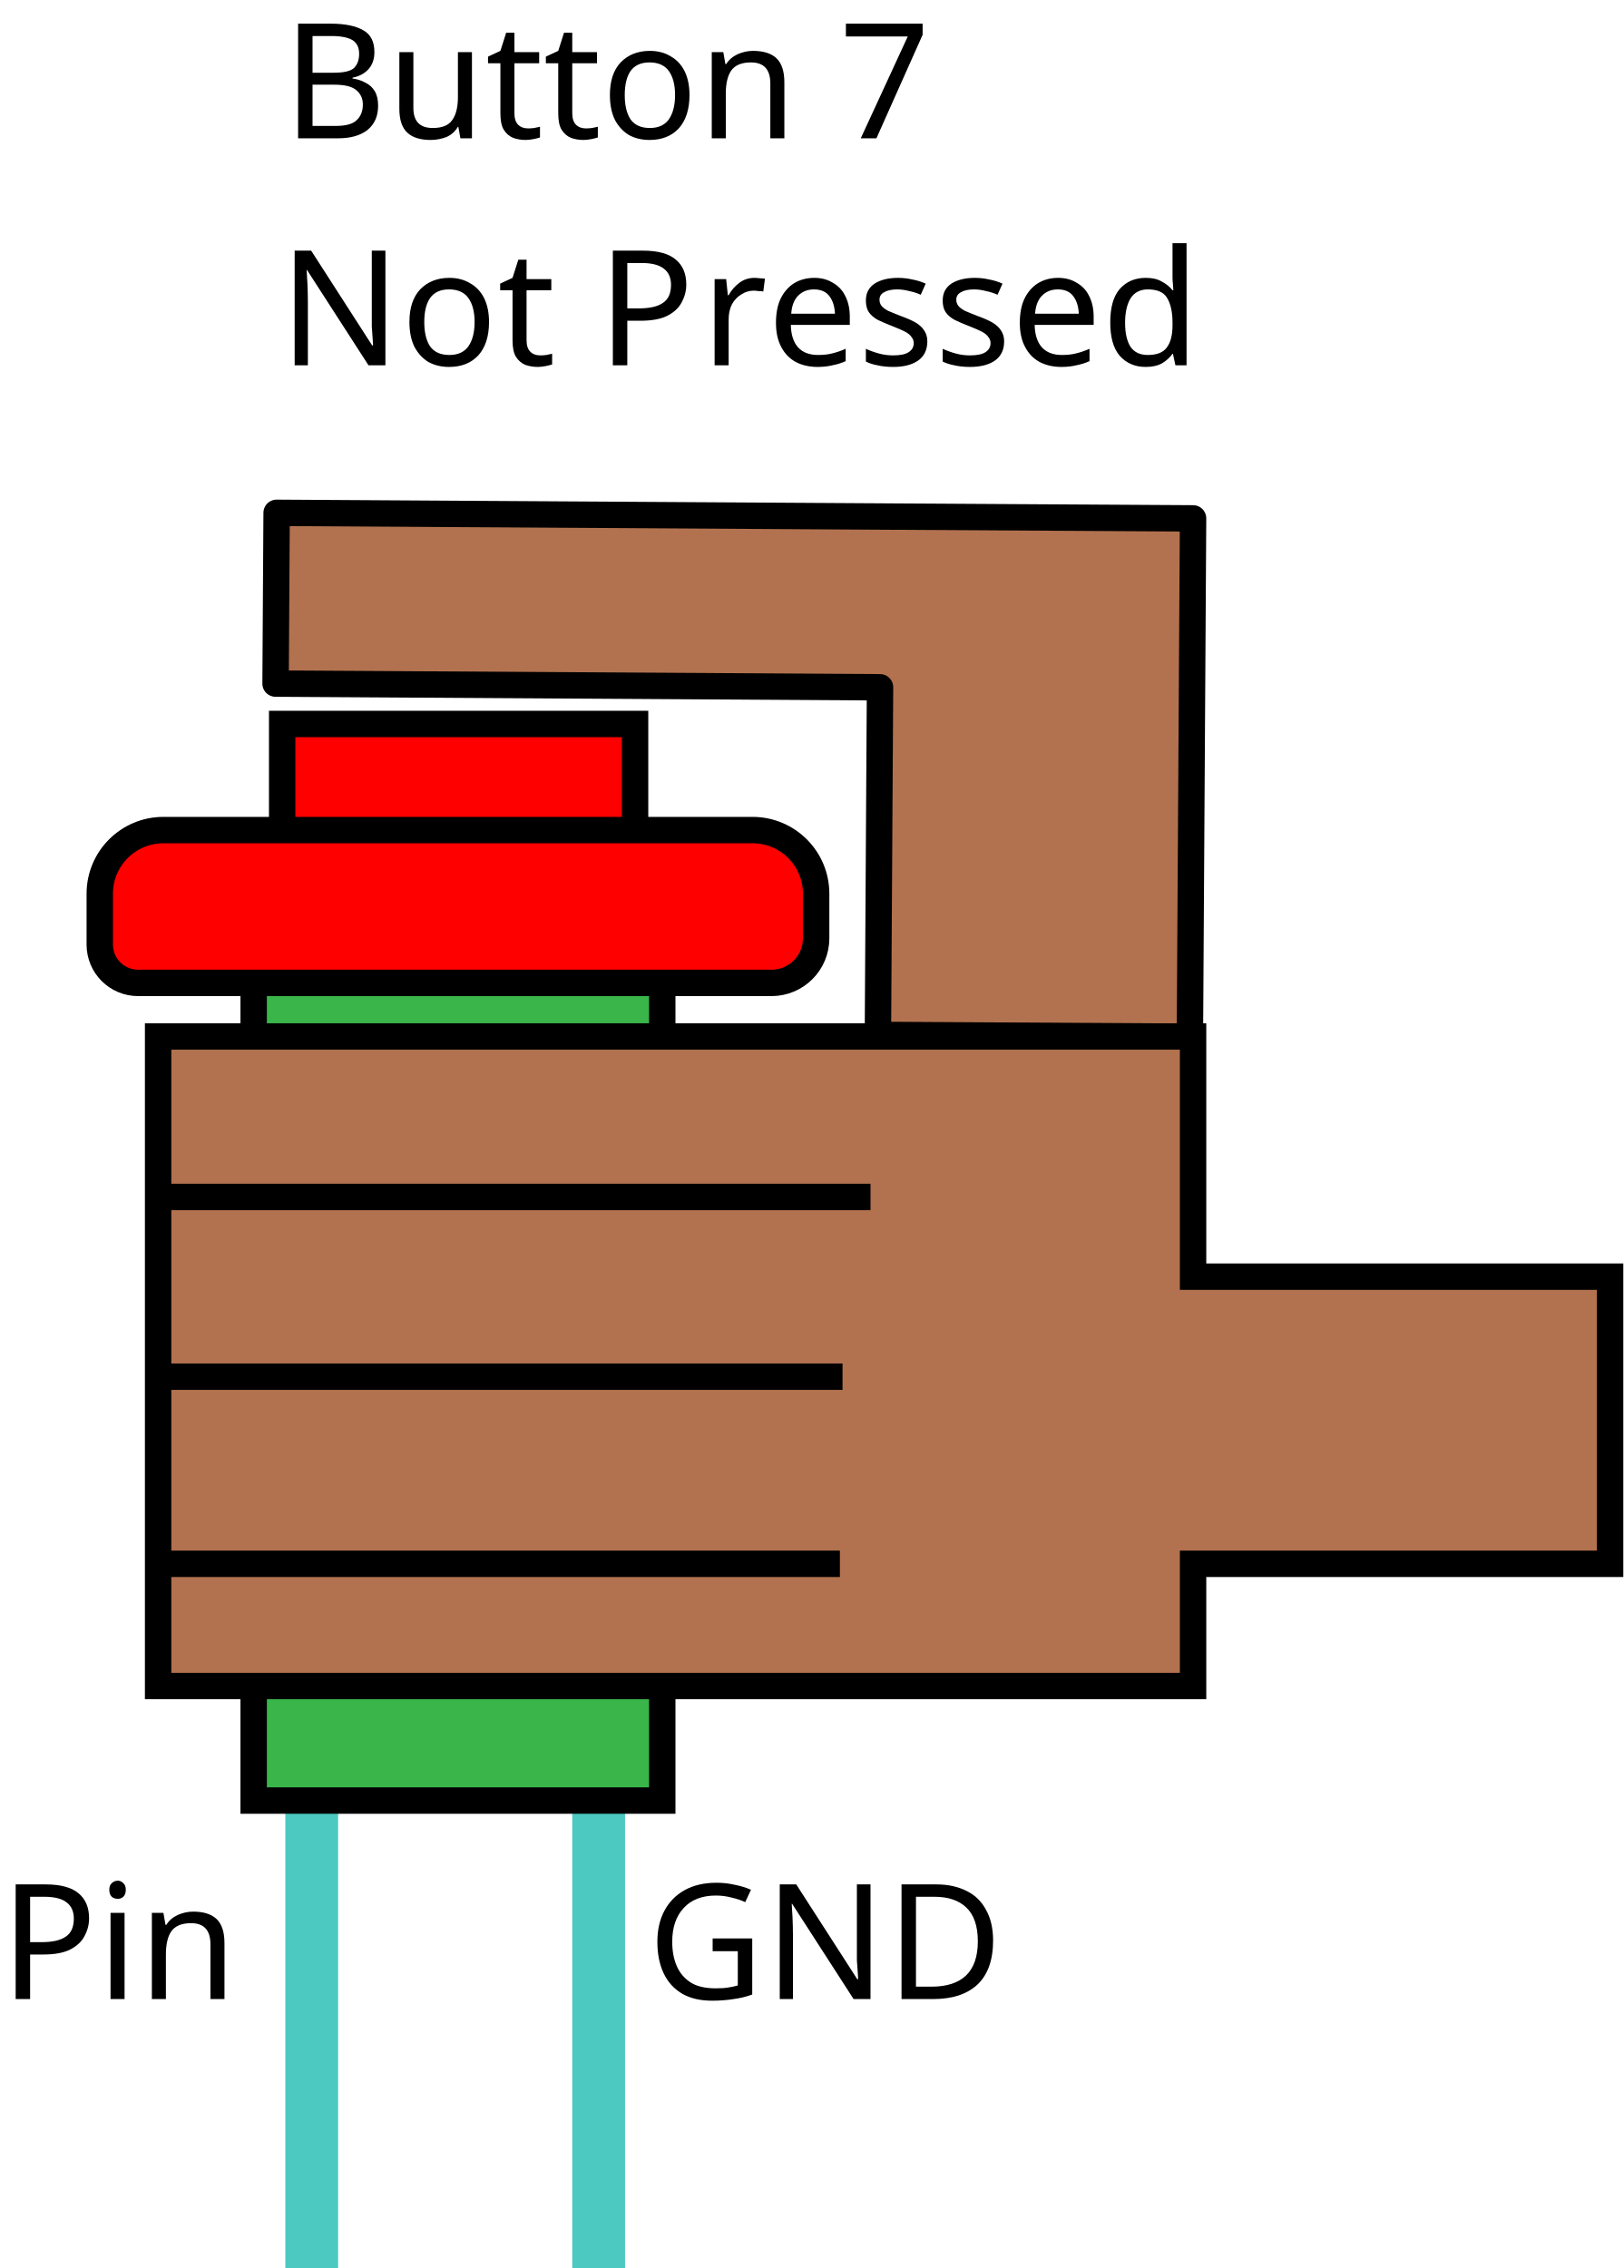
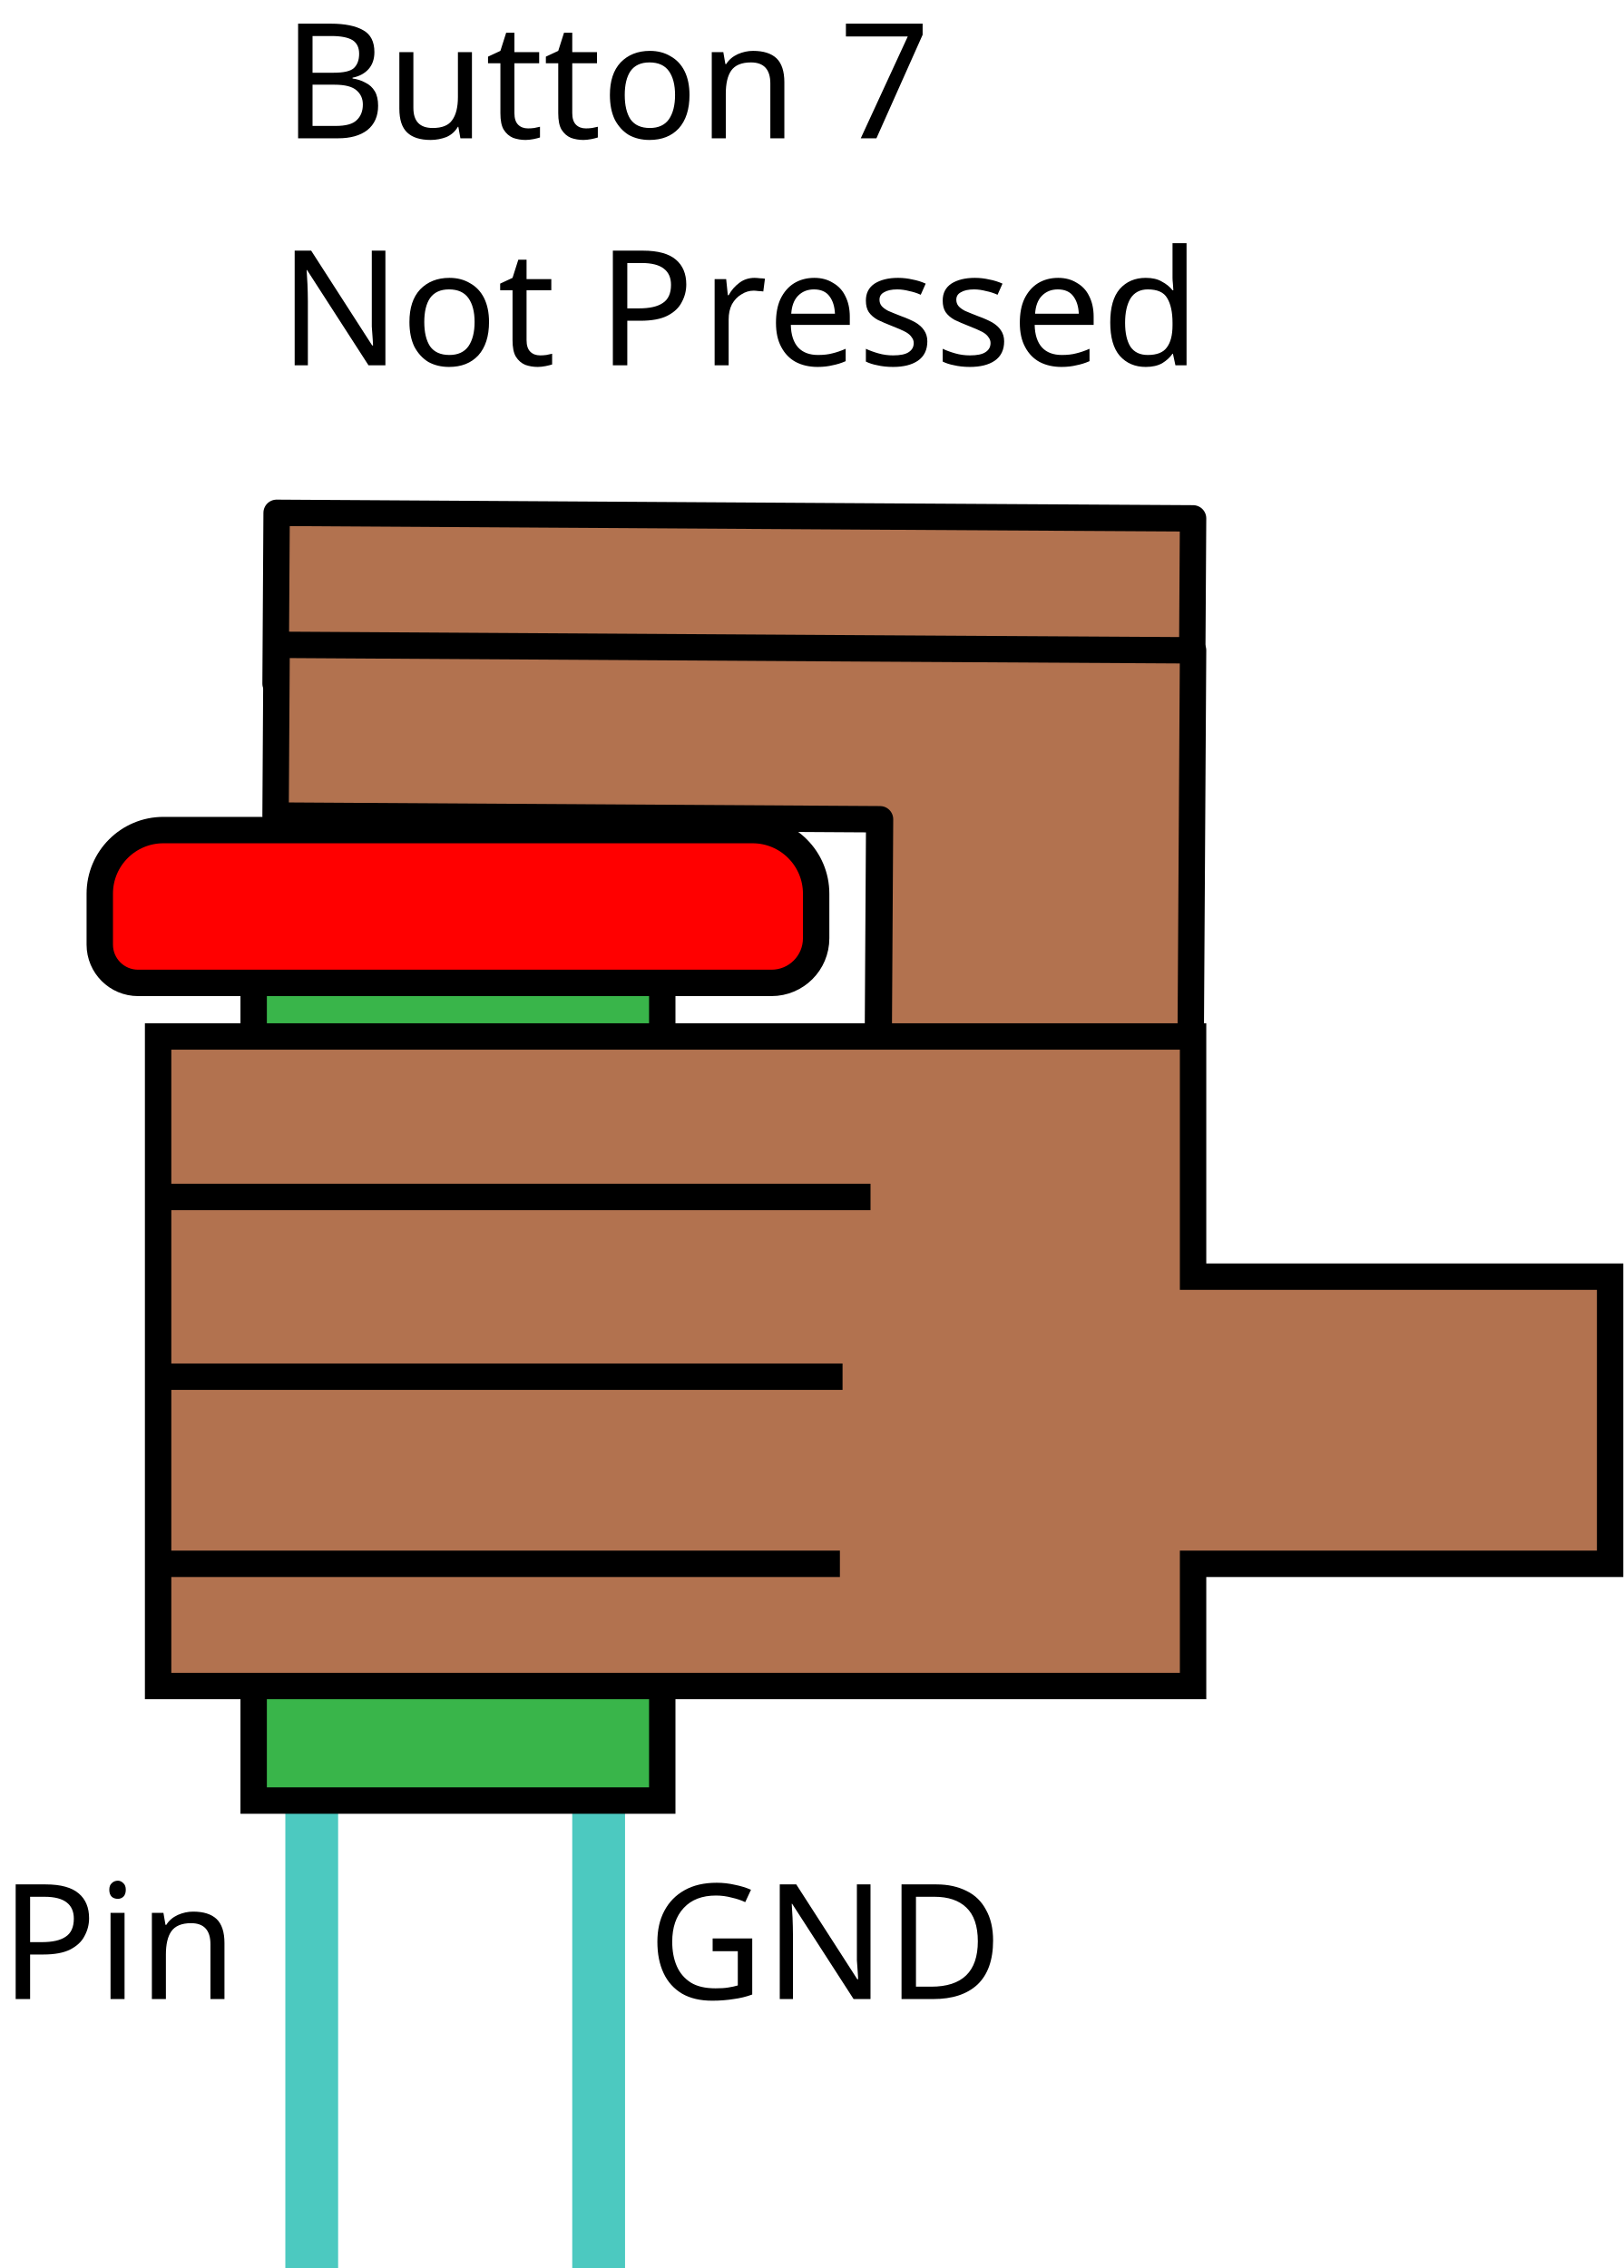
<svg xmlns="http://www.w3.org/2000/svg" width="61.5" height="85.93" viewBox="0 0 61.5 85.93">
  <g id="Layer_1" data-name="Layer 1">
    <path d="M62.56,58.49" transform="translate(-13.32 -3.07)" fill="none" stroke="#000" stroke-miterlimit="10" />
    <text id="BUTTON_TEXT" transform="translate(10.7 5.24)" font-size="6.07" font-family="ArialRoundedMTBold, Arial Rounded MT Bold">Button 7 </text>
    <text id="PRESSED_STATE" transform="translate(10.57 13.84)" font-size="6.07" font-family="ArialRoundedMTBold, Arial Rounded MT Bold">Not P<tspan x="15.99" y="0" letter-spacing="-0.02em">r</tspan>
      <tspan x="18.5" y="0">essed</tspan>
    </text>
    <line id="PIN_WIRE" x1="11.81" y1="68.23" x2="11.81" y2="85.93" fill="none" stroke="#4cc9c0" stroke-miterlimit="10" stroke-width="2" />
    <line id="GND_WIRE" x1="22.68" y1="68.23" x2="22.68" y2="85.93" fill="none" stroke="#4cc9c0" stroke-miterlimit="10" stroke-width="2" />
    <text transform="translate(24.53 75.74)" font-size="6.07" font-family="ArialRoundedMTBold, Arial Rounded MT Bold">GND</text>
    <text transform="translate(0 75.74)" font-size="6.07" font-family="ArialRoundedMTBold, Arial Rounded MT Bold">Pin</text>
  </g>
  <g id="button">
    <rect x="9.61" y="35.21" width="15.48" height="33.01" fill="#39b54a" stroke="#000" stroke-miterlimit="10" />
    <rect x="10.69" y="27.43" width="13.37" height="5.21" fill="red" stroke="#000" stroke-miterlimit="10" />
    <path d="M6.24,31.45H28.51a2.41,2.41,0,0,1,2.41,2.41v1.69a1.69,1.69,0,0,1-1.69,1.69h-24a1.45,1.45,0,0,1-1.45-1.45V33.86a2.41,2.41,0,0,1,2.41-2.41Z" fill="red" stroke="#000" stroke-miterlimit="10" />
  </g>
  <g id="Hand">
-     <polygon id="thumb" points="33.38 19.57 10.48 19.43 10.44 25.9 33.34 26.04 33.26 39.21 45.08 39.28 45.2 19.64 33.38 19.57" fill="#b2724f" stroke="#000" stroke-linecap="round" stroke-linejoin="round" />
+     <polygon id="THUMB_DOWN" points="33.38 19.57 10.48 19.43 10.44 25.9 33.34 26.04 33.26 39.21 45.08 39.28 45.2 19.64 33.38 19.57" fill="#b2724f" stroke="#000" stroke-linecap="round" stroke-linejoin="round" />
+     <polygon id="THUMB_UP" points="33.38 24.57 10.48 24.43 10.44 30.9 33.34 31.04 33.26 44.21 45.08 44.28 45.2 24.64 33.38 24.57" fill="#b2724f" stroke="#000" stroke-linecap="round" stroke-linejoin="round" />
    <polygon points="61 48.37 45.2 48.37 45.2 39.27 5.99 39.27 5.99 63.88 45.2 63.88 45.2 59.25 61 59.25 61 48.37" fill="#b2724f" stroke="#000" stroke-miterlimit="10" />
    <line x1="6.14" y1="59.25" x2="31.82" y2="59.25" fill="none" stroke="#000" stroke-miterlimit="10" />
    <line x1="6.06" y1="52.16" x2="31.92" y2="52.16" fill="none" stroke="#000" stroke-miterlimit="10" />
    <line x1="6.06" y1="45.35" x2="32.98" y2="45.35" fill="none" stroke="#000" stroke-miterlimit="10" />
  </g>
</svg>
